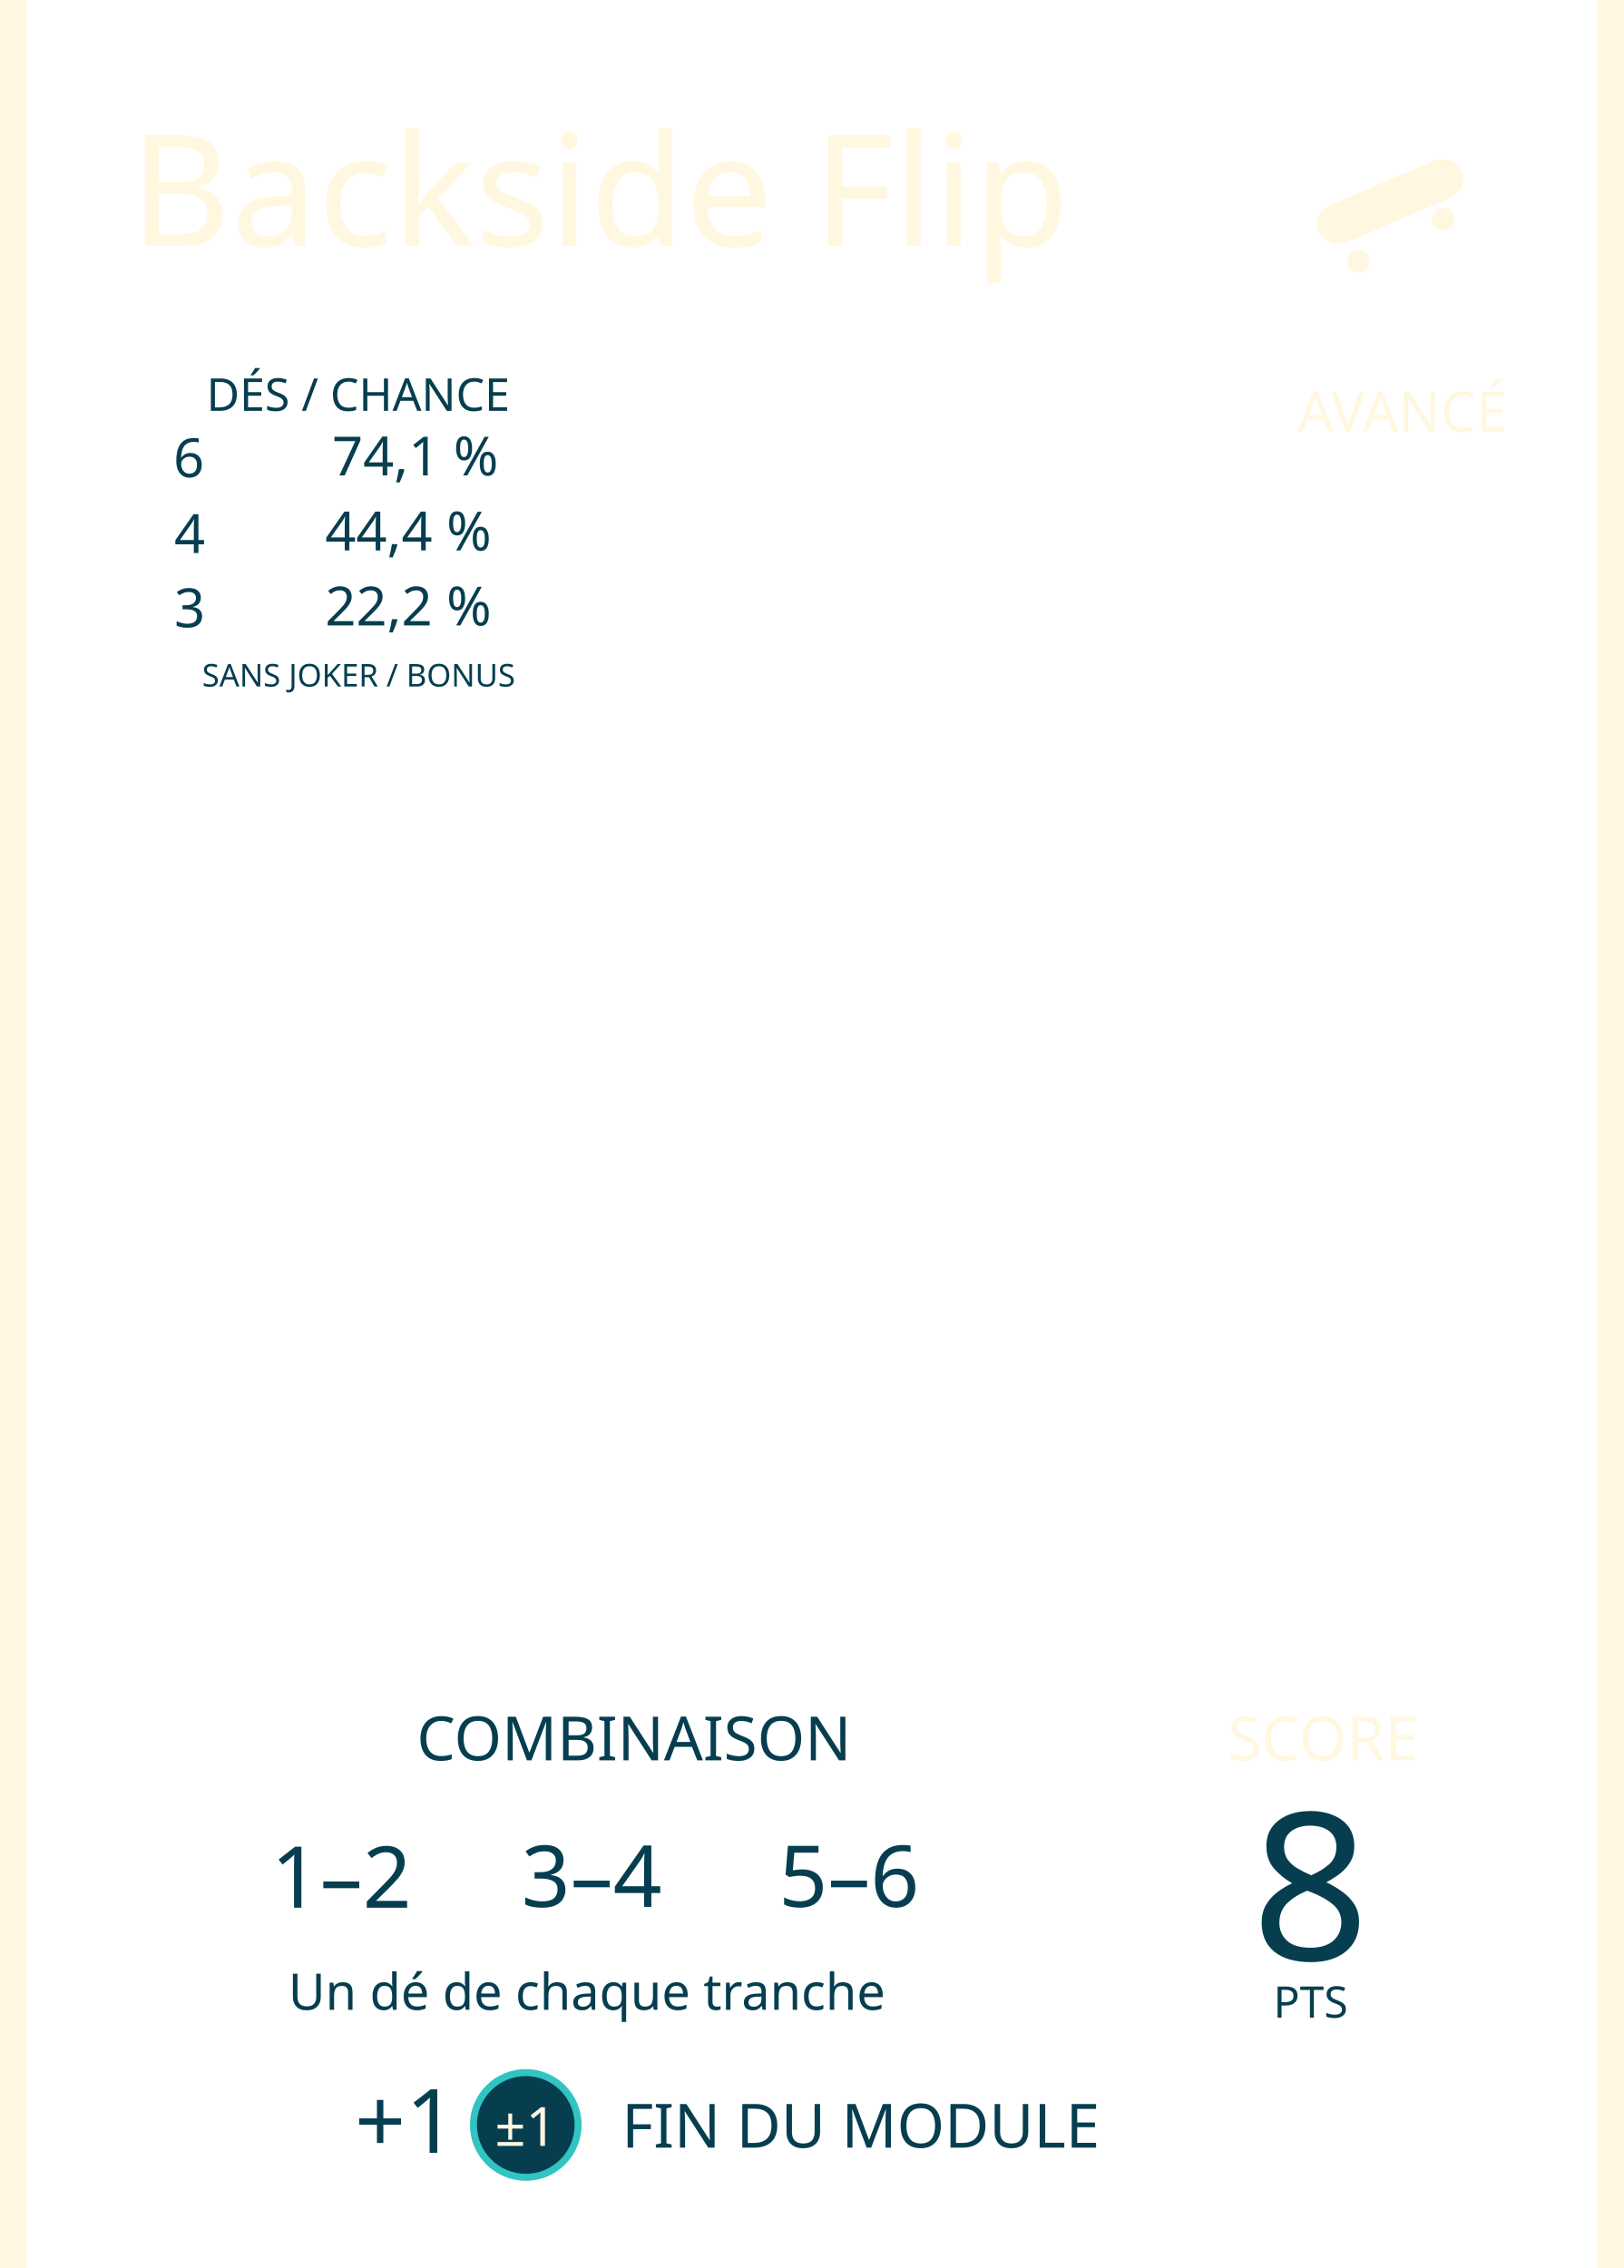
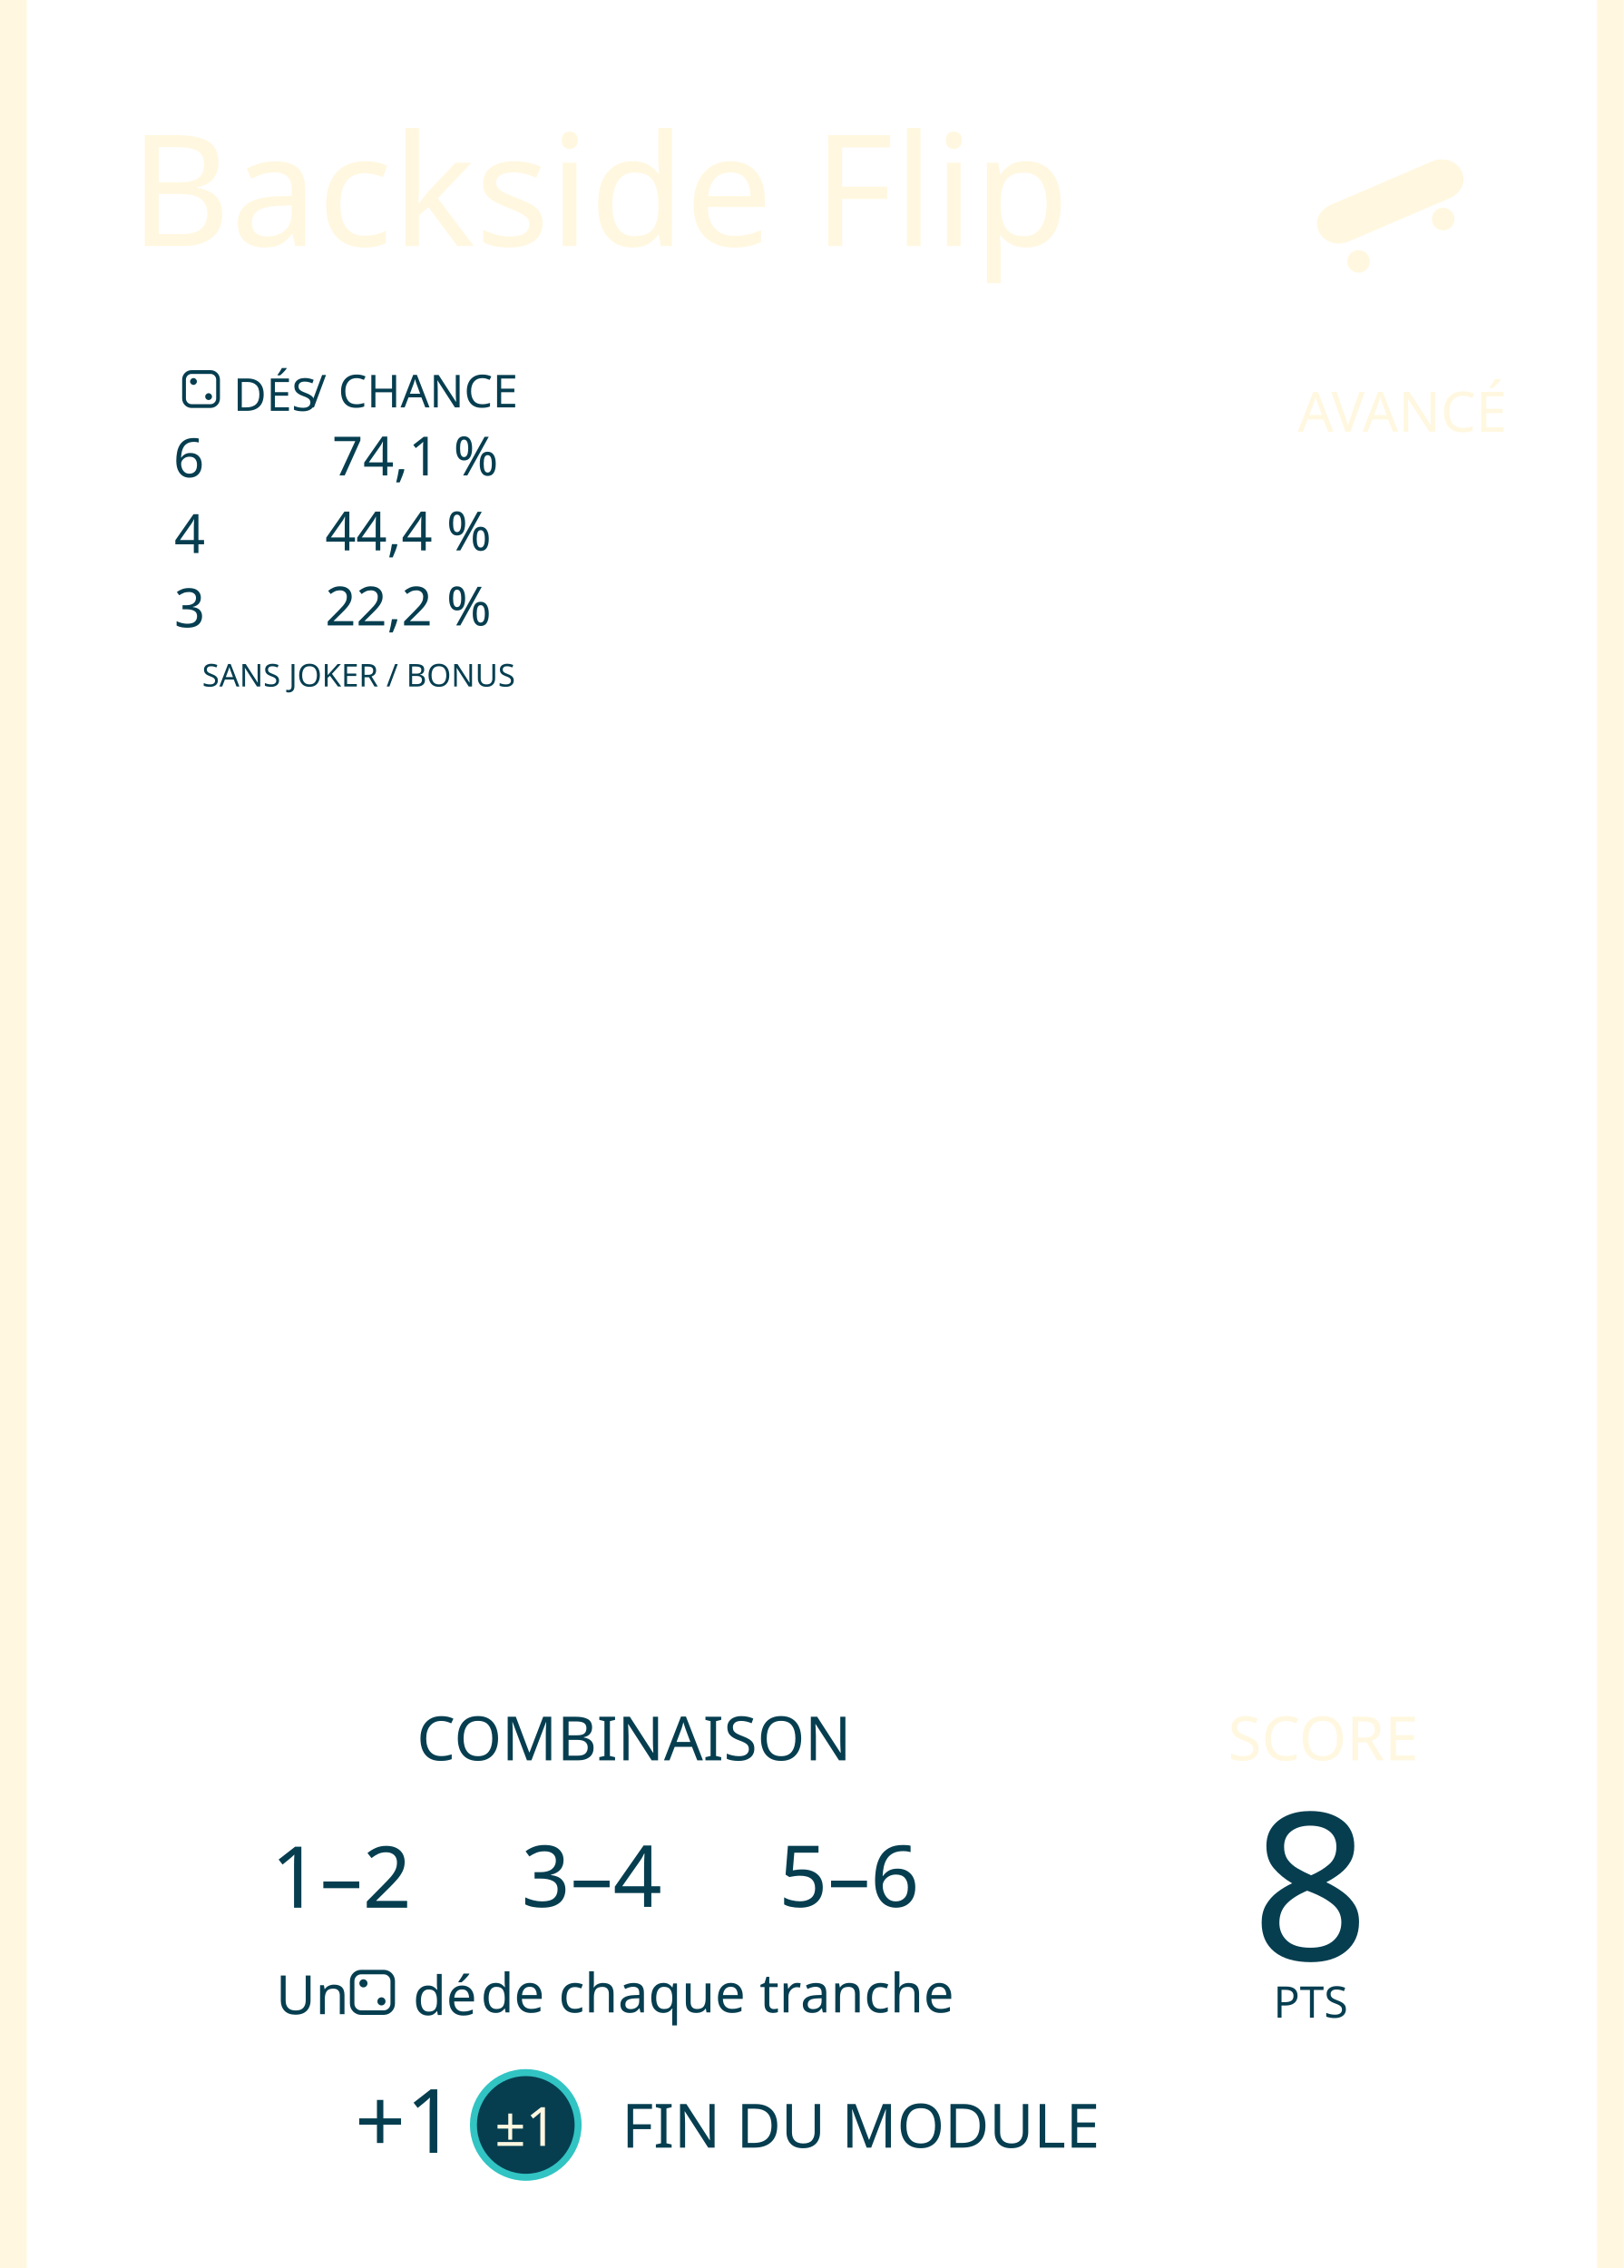
<svg xmlns="http://www.w3.org/2000/svg" width="1008" height="1408" viewBox="-15.341 0 930.682 1300" role="img">
  <g>
    <text x="59" y="141" fill="#fff7df" font-family="Impact,Arial Narrow,sans-serif" font-size="89" font-weight="400" id="card-title">Backside Flip</text>
    <g color="#fff7df">
      <svg x="731" y="69" width="97" height="97" class="type-icon type-kick" viewBox="0 0 24 24" fill="none" stroke="currentColor" stroke-width="2" stroke-linecap="round" stroke-linejoin="round" role="img" aria-label="kick">
        <path fill="currentColor" stroke="none" d="M4 12 18 6c4-2 7 3 3 5L7 17c-4 2-7-3-3-5Z" />
        <circle cx="8" cy="20" r="1.6" fill="currentColor" stroke="none" />
        <circle cx="20" cy="14" r="1.6" fill="currentColor" stroke="none" />
      </svg>
    </g>
    <g id="badge-information">
-       <text x="103" y="235.5" fill="#063e50" font-family="Impact,Arial Narrow,sans-serif" font-size="26" font-weight="400">DÉS / CHANCE</text>
+       <g transform="translate(172.5 223) scale(1)" color="#063e50">
+         <svg x="-85.61" y="-13" width="26" height="26" class="component-icon component-die" viewBox="0 0 24 24" fill="currentColor" aria-hidden="true">
+           <rect x="3" y="3" width="18" height="18" rx="4" fill="none" stroke="currentColor" stroke-width="2" />
+           <circle cx="8" cy="8" r="1.8" />
+           <circle cx="16" cy="16" r="1.8" />
+         </svg>
+         <text x="-54.11" y="12.5" fill="#063e50" font-family="Impact,Arial Narrow,sans-serif" font-size="26" font-weight="400">DÉS</text>
+         <text x="-10.39" y="10.5" fill="#063e50" font-family="Impact,Arial Narrow,sans-serif" font-size="26" font-weight="400">/ CHANCE</text>
+       </g>
      <text x="84" y="273.5" fill="#063e50" font-family="Impact,Arial Narrow,sans-serif" font-size="31" font-weight="400">6</text>
      <text x="175" y="272.5" fill="#063e50" font-family="Impact,Arial Narrow,sans-serif" font-size="31" font-weight="400">74,1 %</text>
      <text x="84.5" y="317" fill="#063e50" font-family="Impact,Arial Narrow,sans-serif" font-size="31" font-weight="400">4</text>
      <text x="171" y="315.5" fill="#063e50" font-family="Impact,Arial Narrow,sans-serif" font-size="31" font-weight="400">44,4 %</text>
      <text x="84.5" y="359.5" fill="#063e50" font-family="Impact,Arial Narrow,sans-serif" font-size="31" font-weight="400">3</text>
      <text x="171" y="358.5" fill="#063e50" font-family="Impact,Arial Narrow,sans-serif" font-size="31" font-weight="400">22,2 %</text>
      <text x="100.5" y="393.5" fill="#063e50" font-family="Impact,Arial Narrow,sans-serif" font-size="18" font-weight="400">SANS JOKER / BONUS</text>
      <text x="728.5" y="247.5" fill="#fff7df" font-family="Impact,Arial Narrow,sans-serif" font-size="32" font-weight="400" id="badge-label">AVANCÉ</text>
    </g>
    <text x="223.5" y="1009" fill="#063e50" font-family="Impact,Arial Narrow,sans-serif" font-size="35" font-weight="400" id="requirement-heading">COMBINAISON</text>
    <text x="140" y="1093.5" fill="#063e50" font-family="Impact,Arial Narrow,sans-serif" font-size="49" font-weight="400" id="socket-0">1–2</text>
    <text x="283.5" y="1093" fill="#063e50" font-family="Impact,Arial Narrow,sans-serif" font-size="49" font-weight="400" id="socket-1">3–4</text>
    <text x="431" y="1093" fill="#063e50" font-family="Impact,Arial Narrow,sans-serif" font-size="49" font-weight="400" id="socket-2">5–6</text>
-     <text x="321" y="1152" fill="#063e50" font-size="29" font-weight="400" text-anchor="middle" font-family="Arial Narrow,Segoe UI,sans-serif">Un dé de chaque tranche</text>
+     <g transform="translate(321 1142) scale(1)" color="#063e50">
+       <text x="-178.195" y="12.5" fill="#063e50" font-family="Impact,Arial Narrow,sans-serif" font-size="31" font-weight="400">Un</text>
+       <svg x="-138.375" y="-15.5" width="31" height="31" class="component-icon component-die" viewBox="0 0 24 24" fill="currentColor" aria-hidden="true">
+         <rect x="3" y="3" width="18" height="18" rx="4" fill="none" stroke="currentColor" stroke-width="2" />
+         <circle cx="8" cy="8" r="1.8" />
+         <circle cx="16" cy="16" r="1.8" />
+       </svg>
+       <text x="-99.625" y="13" fill="#063e50" font-family="Impact,Arial Narrow,sans-serif" font-size="31" font-weight="400">dé</text>
+       <text x="-60.805" y="11.5" fill="#063e50" font-family="Impact,Arial Narrow,sans-serif" font-size="31" font-weight="400">de chaque tranche</text>
+     </g>
    <text x="688.5" y="1009" fill="#fff7df" font-family="Impact,Arial Narrow,sans-serif" font-size="35" font-weight="400" id="score-heading">SCORE</text>
    <g id="score-information">
      <text x="702" y="1123.5" fill="#063e50" font-family="Impact,Arial Narrow,sans-serif" font-size="118" font-weight="400" id="card-score">8</text>
      <text x="714.5" y="1156.5" fill="#063e50" font-family="Impact,Arial Narrow,sans-serif" font-size="25" font-weight="400" id="score-unit">PTS</text>
    </g>
    <text x="188" y="1234" fill="#063e50" font-family="Impact,Arial Narrow,sans-serif" font-size="51" font-weight="400">+1</text>
    <g transform="translate(286 1218)">
      <circle r="30" fill="#063e50" stroke="#31c4c3" stroke-width="4" />
      <text x="0" y="12" fill="#fff7df" font-family="Impact,Arial Narrow,sans-serif" font-size="31" font-weight="400" text-anchor="middle">±1</text>
    </g>
    <text x="341" y="1231" fill="#063e50" font-family="Impact,Arial Narrow,sans-serif" font-size="35" font-weight="400">FIN DU MODULE</text>
  </g>
  <rect x="-15.341" y="0" width="15.341" height="1300" fill="#fff7df" />
  <rect x="900" y="0" width="15.341" height="1300" fill="#fff7df" />
</svg>
